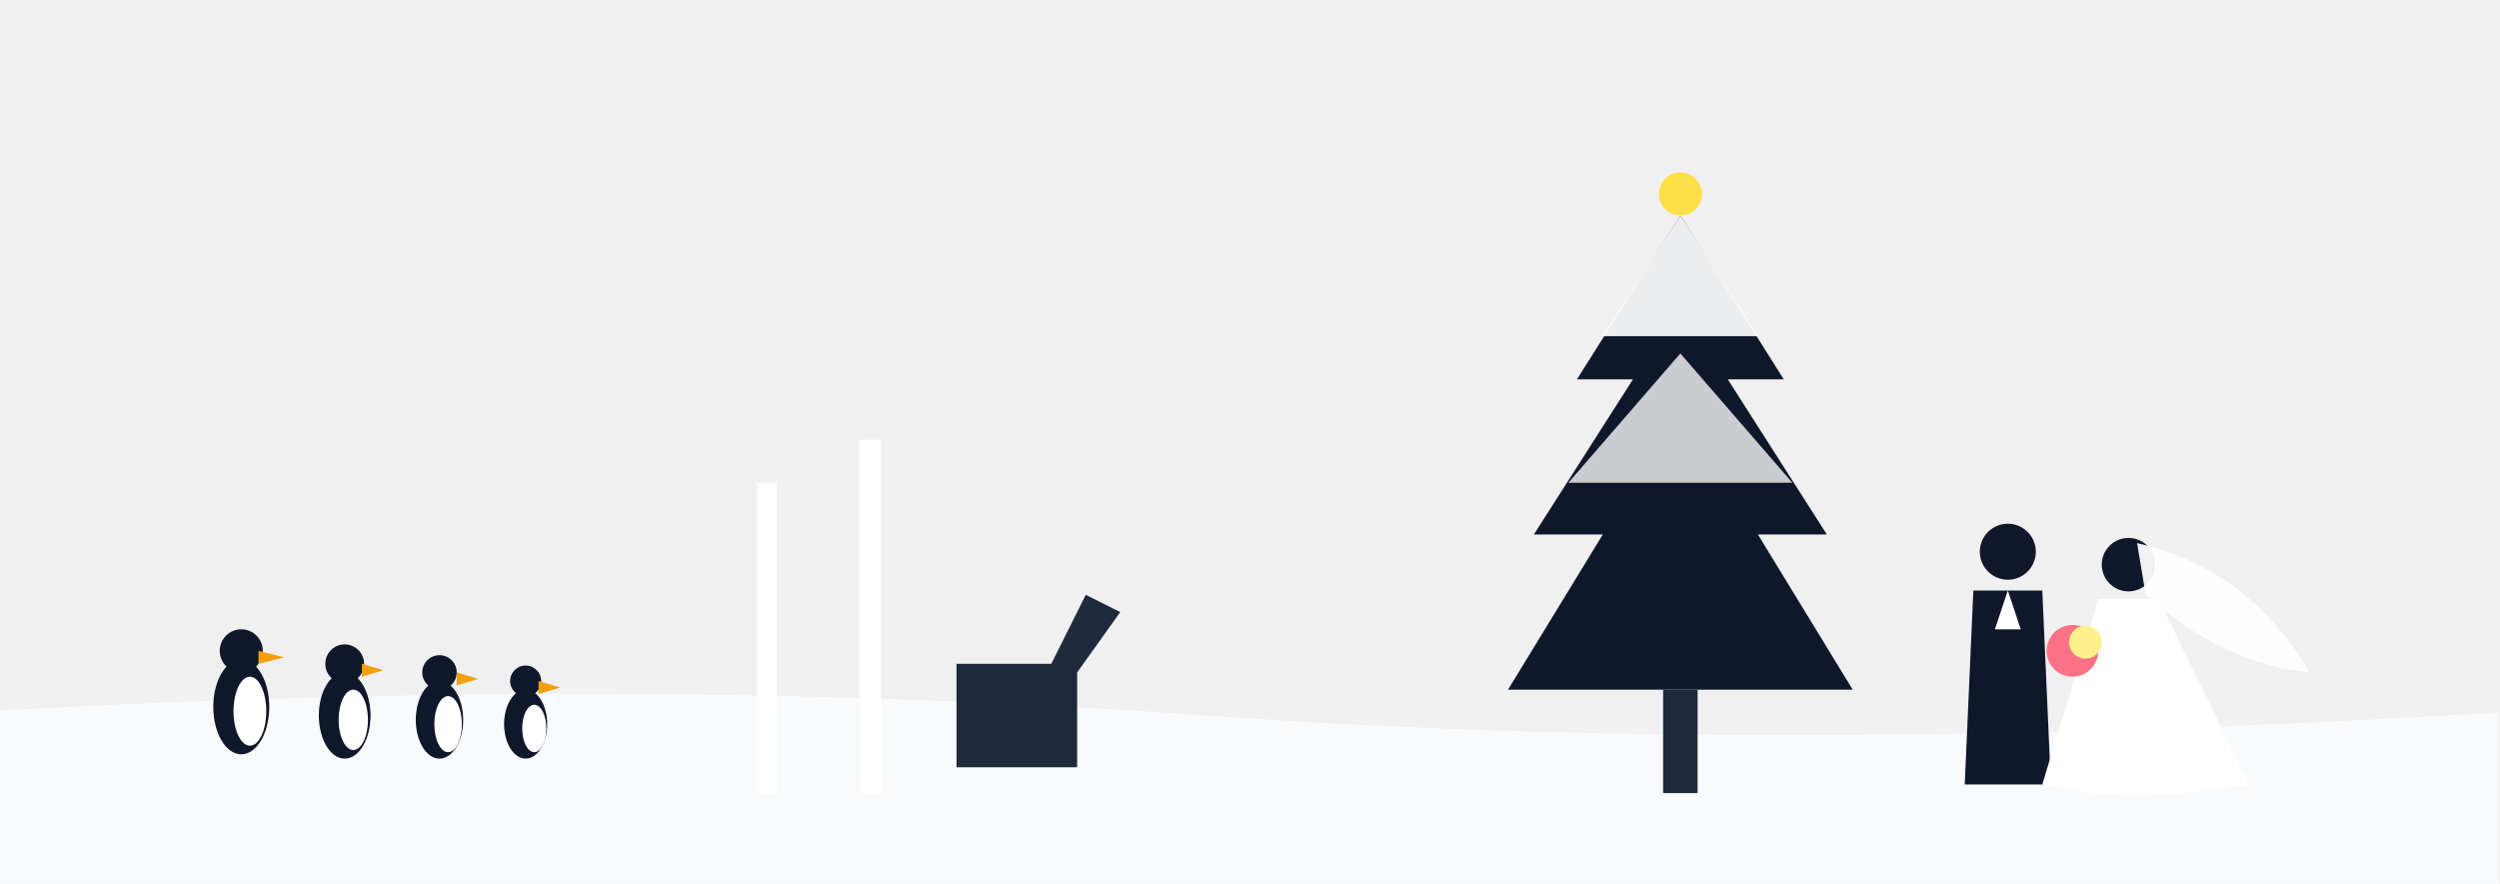
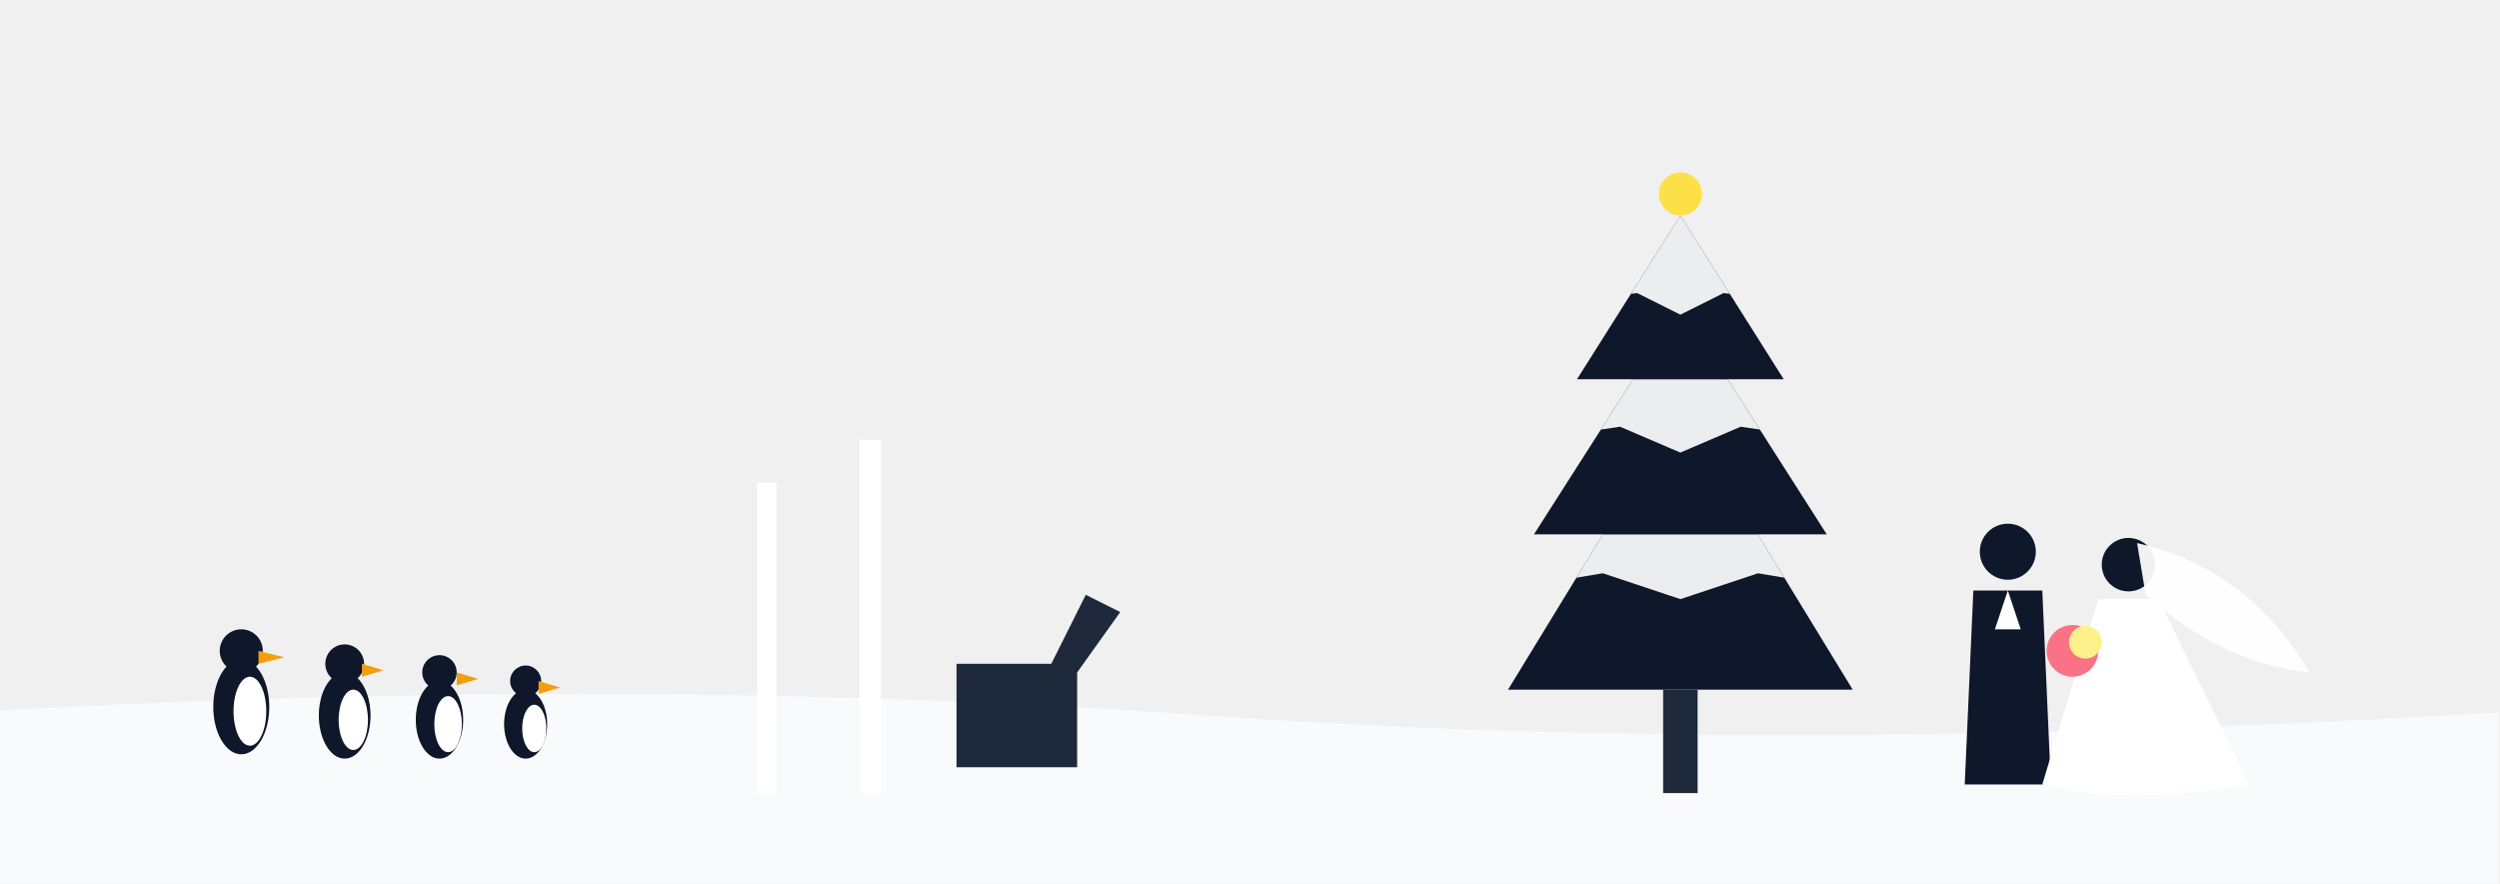
<svg xmlns="http://www.w3.org/2000/svg" viewBox="0 0 580 205" class="scene-svg" preserveAspectRatio="xMidYMax slice">
+   <defs>
+     <clipPath id="g1-xmas-tree-clip">
+       <polygon points="38,44 14,82 27,82 4,118 20,118 -2,154 78,154 56,118 72,118 49,82 62,82" />
+     </clipPath>
+   </defs>
  <path d="M -20,205 L -20,166 Q 140,156 280,166 T 600,164 L 600,205 Z" fill="#f8fafc" />
  <g transform="translate(56, 148)">
    <ellipse cx="0" cy="16" rx="6.5" ry="11" fill="#0f172a" />
    <ellipse cx="2" cy="17" rx="3.8" ry="8" fill="#ffffff" />
    <circle cx="0" cy="3" r="5" fill="#0f172a" />
    <polygon points="4,3 10,4.5 4,6" fill="#f59e0b" />
    <ellipse cx="24" cy="18" rx="6" ry="10" fill="#0f172a" />
    <ellipse cx="26" cy="19" rx="3.4" ry="7" fill="#ffffff" />
    <circle cx="24" cy="6" r="4.5" fill="#0f172a" />
    <polygon points="28,6 33,7.5 28,9" fill="#f59e0b" />
    <ellipse cx="46" cy="19" rx="5.5" ry="9" fill="#0f172a" />
    <ellipse cx="48" cy="20" rx="3.2" ry="6.5" fill="#ffffff" />
    <circle cx="46" cy="8" r="4" fill="#0f172a" />
    <polygon points="50,8 55,9.5 50,11" fill="#f59e0b" />
    <ellipse cx="66" cy="20" rx="5" ry="8" fill="#0f172a" />
    <ellipse cx="68" cy="21" rx="2.8" ry="5.5" fill="#ffffff" />
    <circle cx="66" cy="10" r="3.6" fill="#0f172a" />
    <polygon points="69,10 74,11.5 69,13" fill="#f59e0b" />
  </g>
  <line x1="178" y1="112" x2="178" y2="184" stroke="#ffffff" stroke-width="4.5" />
  <line x1="202" y1="102" x2="202" y2="184" stroke="#ffffff" stroke-width="5" />
  <path d="M 222,178 L 222,154 L 244,154 L 252,138 L 260,142 L 250,156 L 250,178" fill="#1e293b" />
  <g transform="translate(352, 6)">
    <polygon points="38,44 14,82 27,82 4,118 20,118 -2,154 78,154 56,118 72,118 49,82 62,82" fill="#0f172a" />
-     <polygon points="38,44 20,72 56,72" fill="#ffffff" opacity="0.92" />
-     <polygon points="38,76 12,106 64,106" fill="#ffffff" opacity="0.78" />
+     <g clip-path="url(#g1-xmas-tree-clip)" fill="#ffffff" opacity="0.92">
+       <polygon points="-10,66 -10,40 86,40 86,66 48,62 38,67 28,62" />
+       <polygon points="-10,98 -10,82 86,82 86,98 52,93 38,99 24,93" />
+       <polygon points="-10,132 -10,118 86,118 86,132 56,127 38,133 20,127" />
+     </g>
    <rect x="34" y="154" width="8" height="24" fill="#1e293b" />
    <circle cx="38" cy="39" r="5" fill="#fde047" />
  </g>
  <g transform="translate(454, 6)">
    <circle cx="12" cy="122" r="6.5" fill="#0f172a" />
    <path d="M 2,176 L 4,131 L 20,131 L 22,176 Z" fill="#0f172a" />
    <polygon points="12,131 9,140 15,140" fill="#ffffff" />
    <circle cx="40" cy="125" r="6.2" fill="#0f172a" />
    <path d="M 42,120 Q 68,126 82,150 Q 62,148 44,132 Z" fill="#ffffff" opacity="0.94" />
    <path d="M 33,133 L 47,133 L 68,176 Q 40,181 20,176 Z" fill="#ffffff" />
    <circle cx="27" cy="145" r="6" fill="#fb7185" />
    <circle cx="30" cy="143" r="3.8" fill="#fef08a" />
  </g>
</svg>
